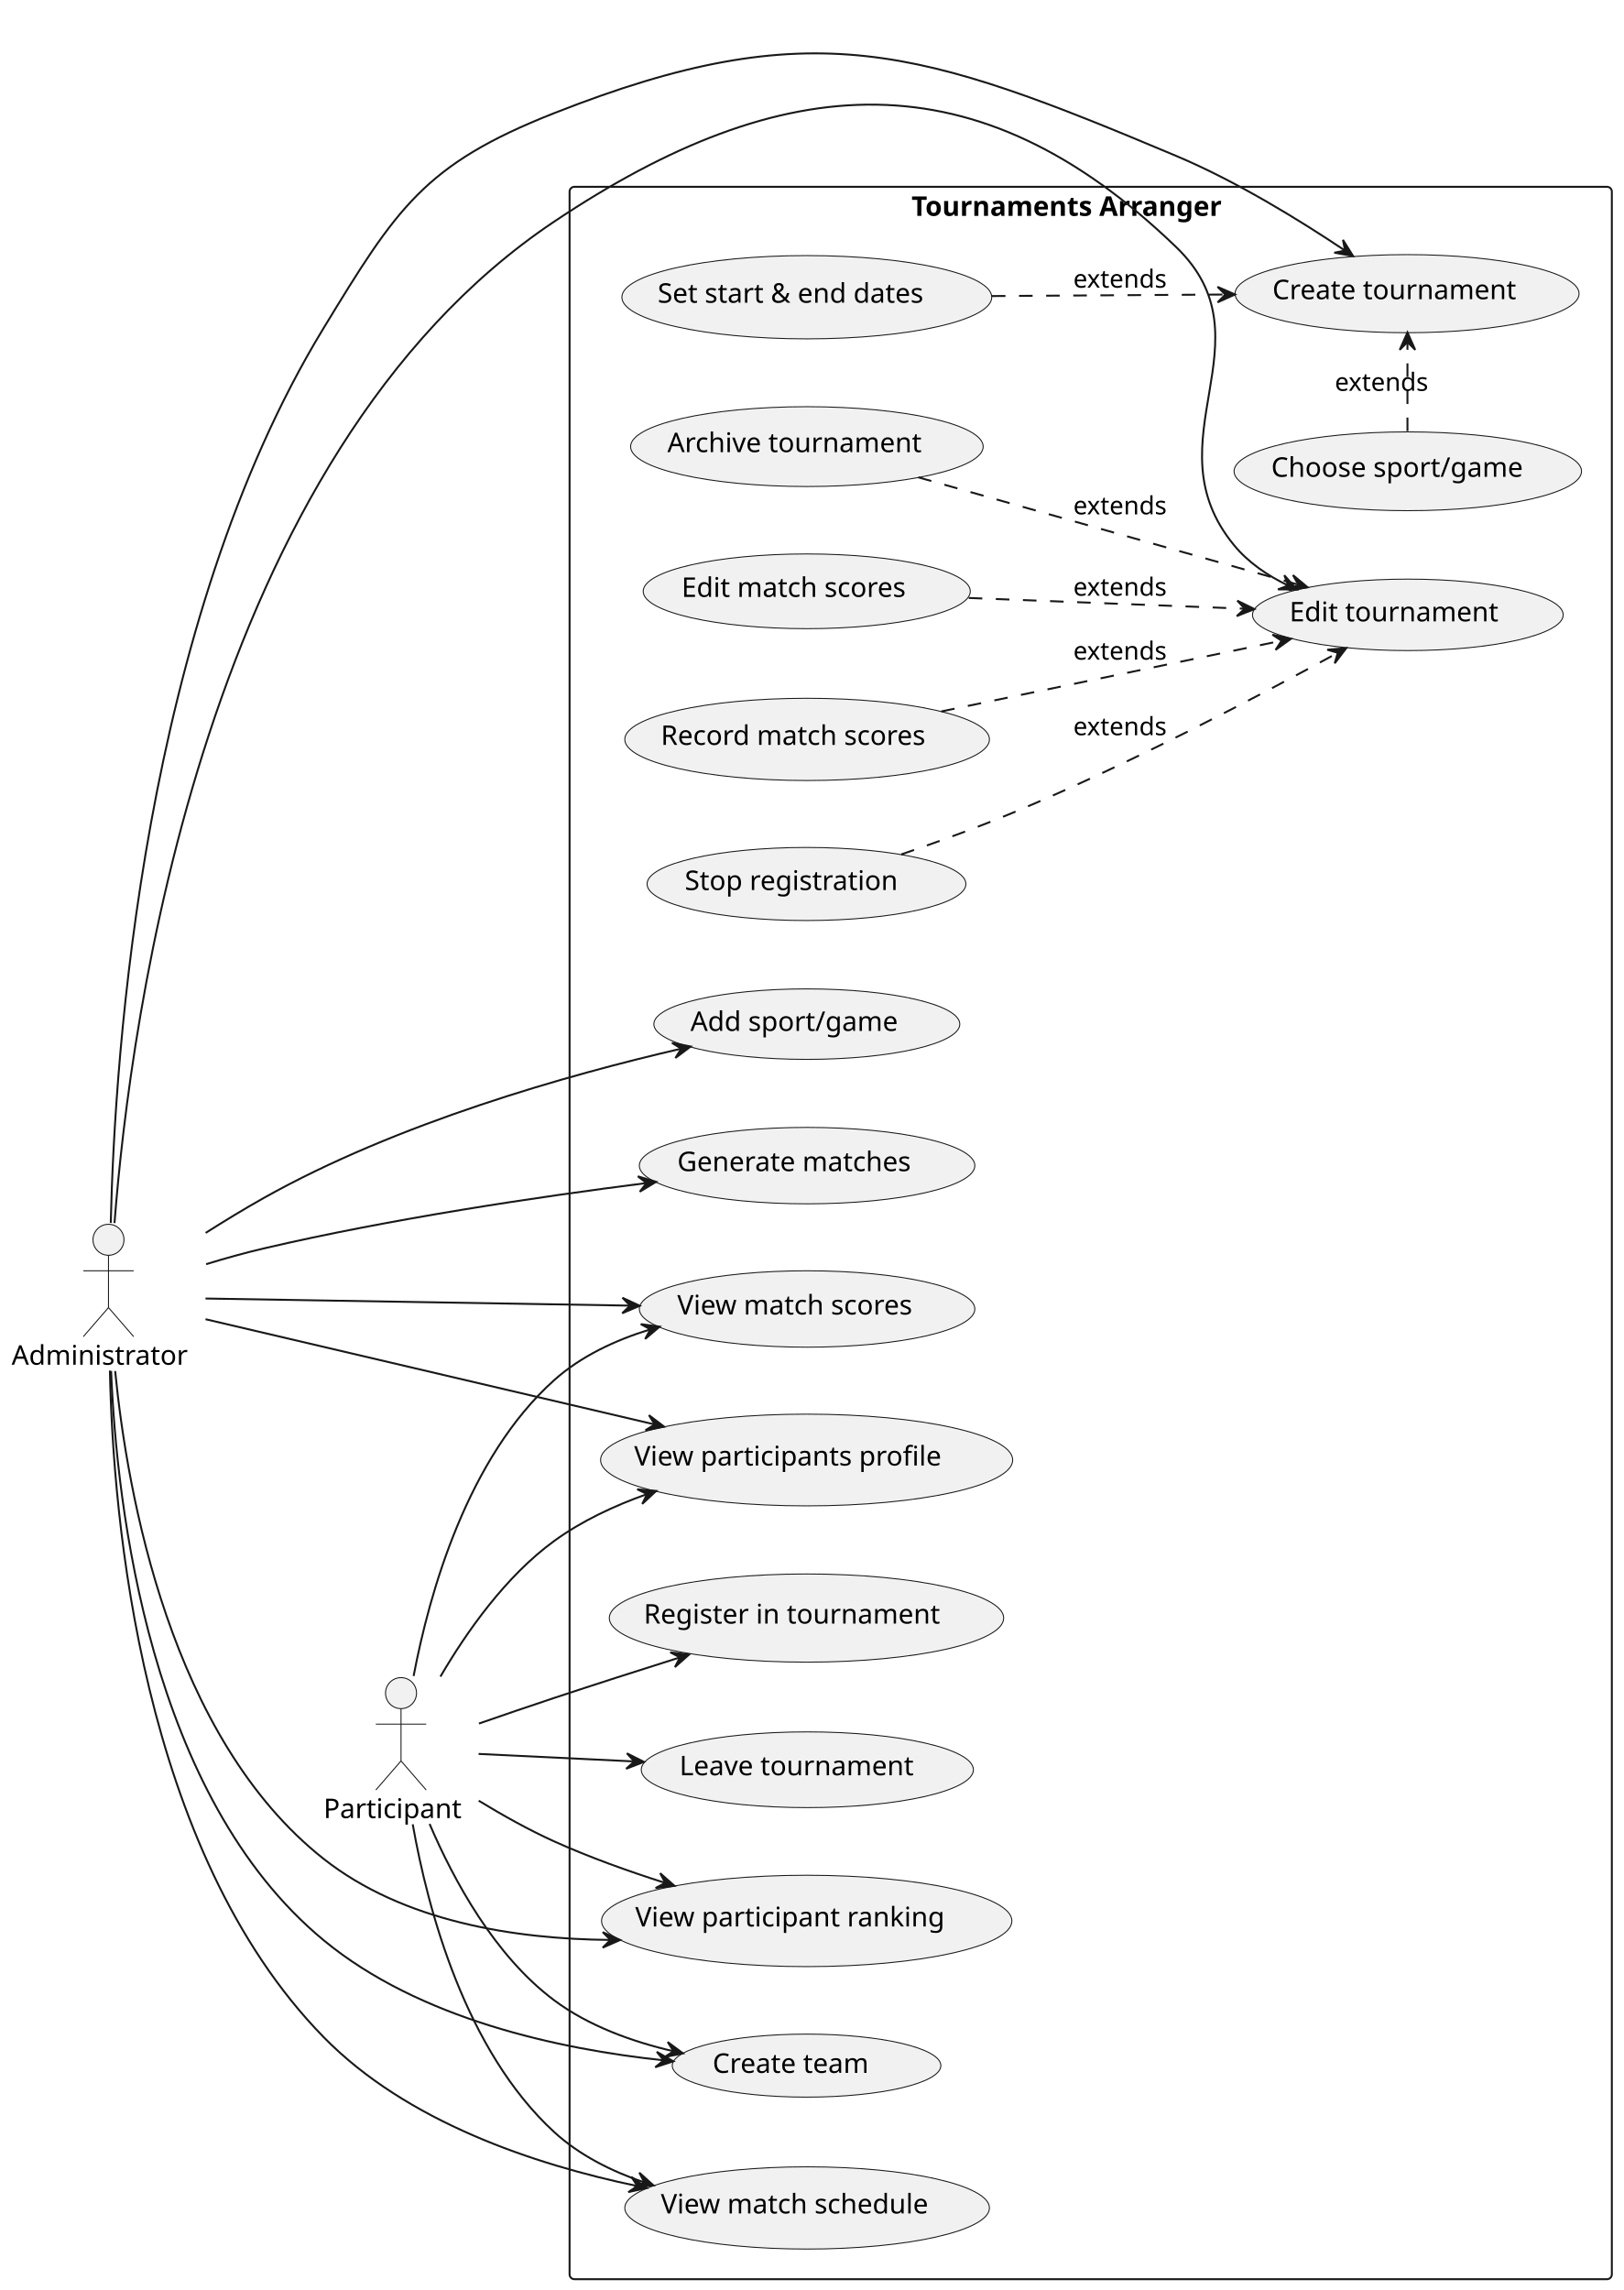
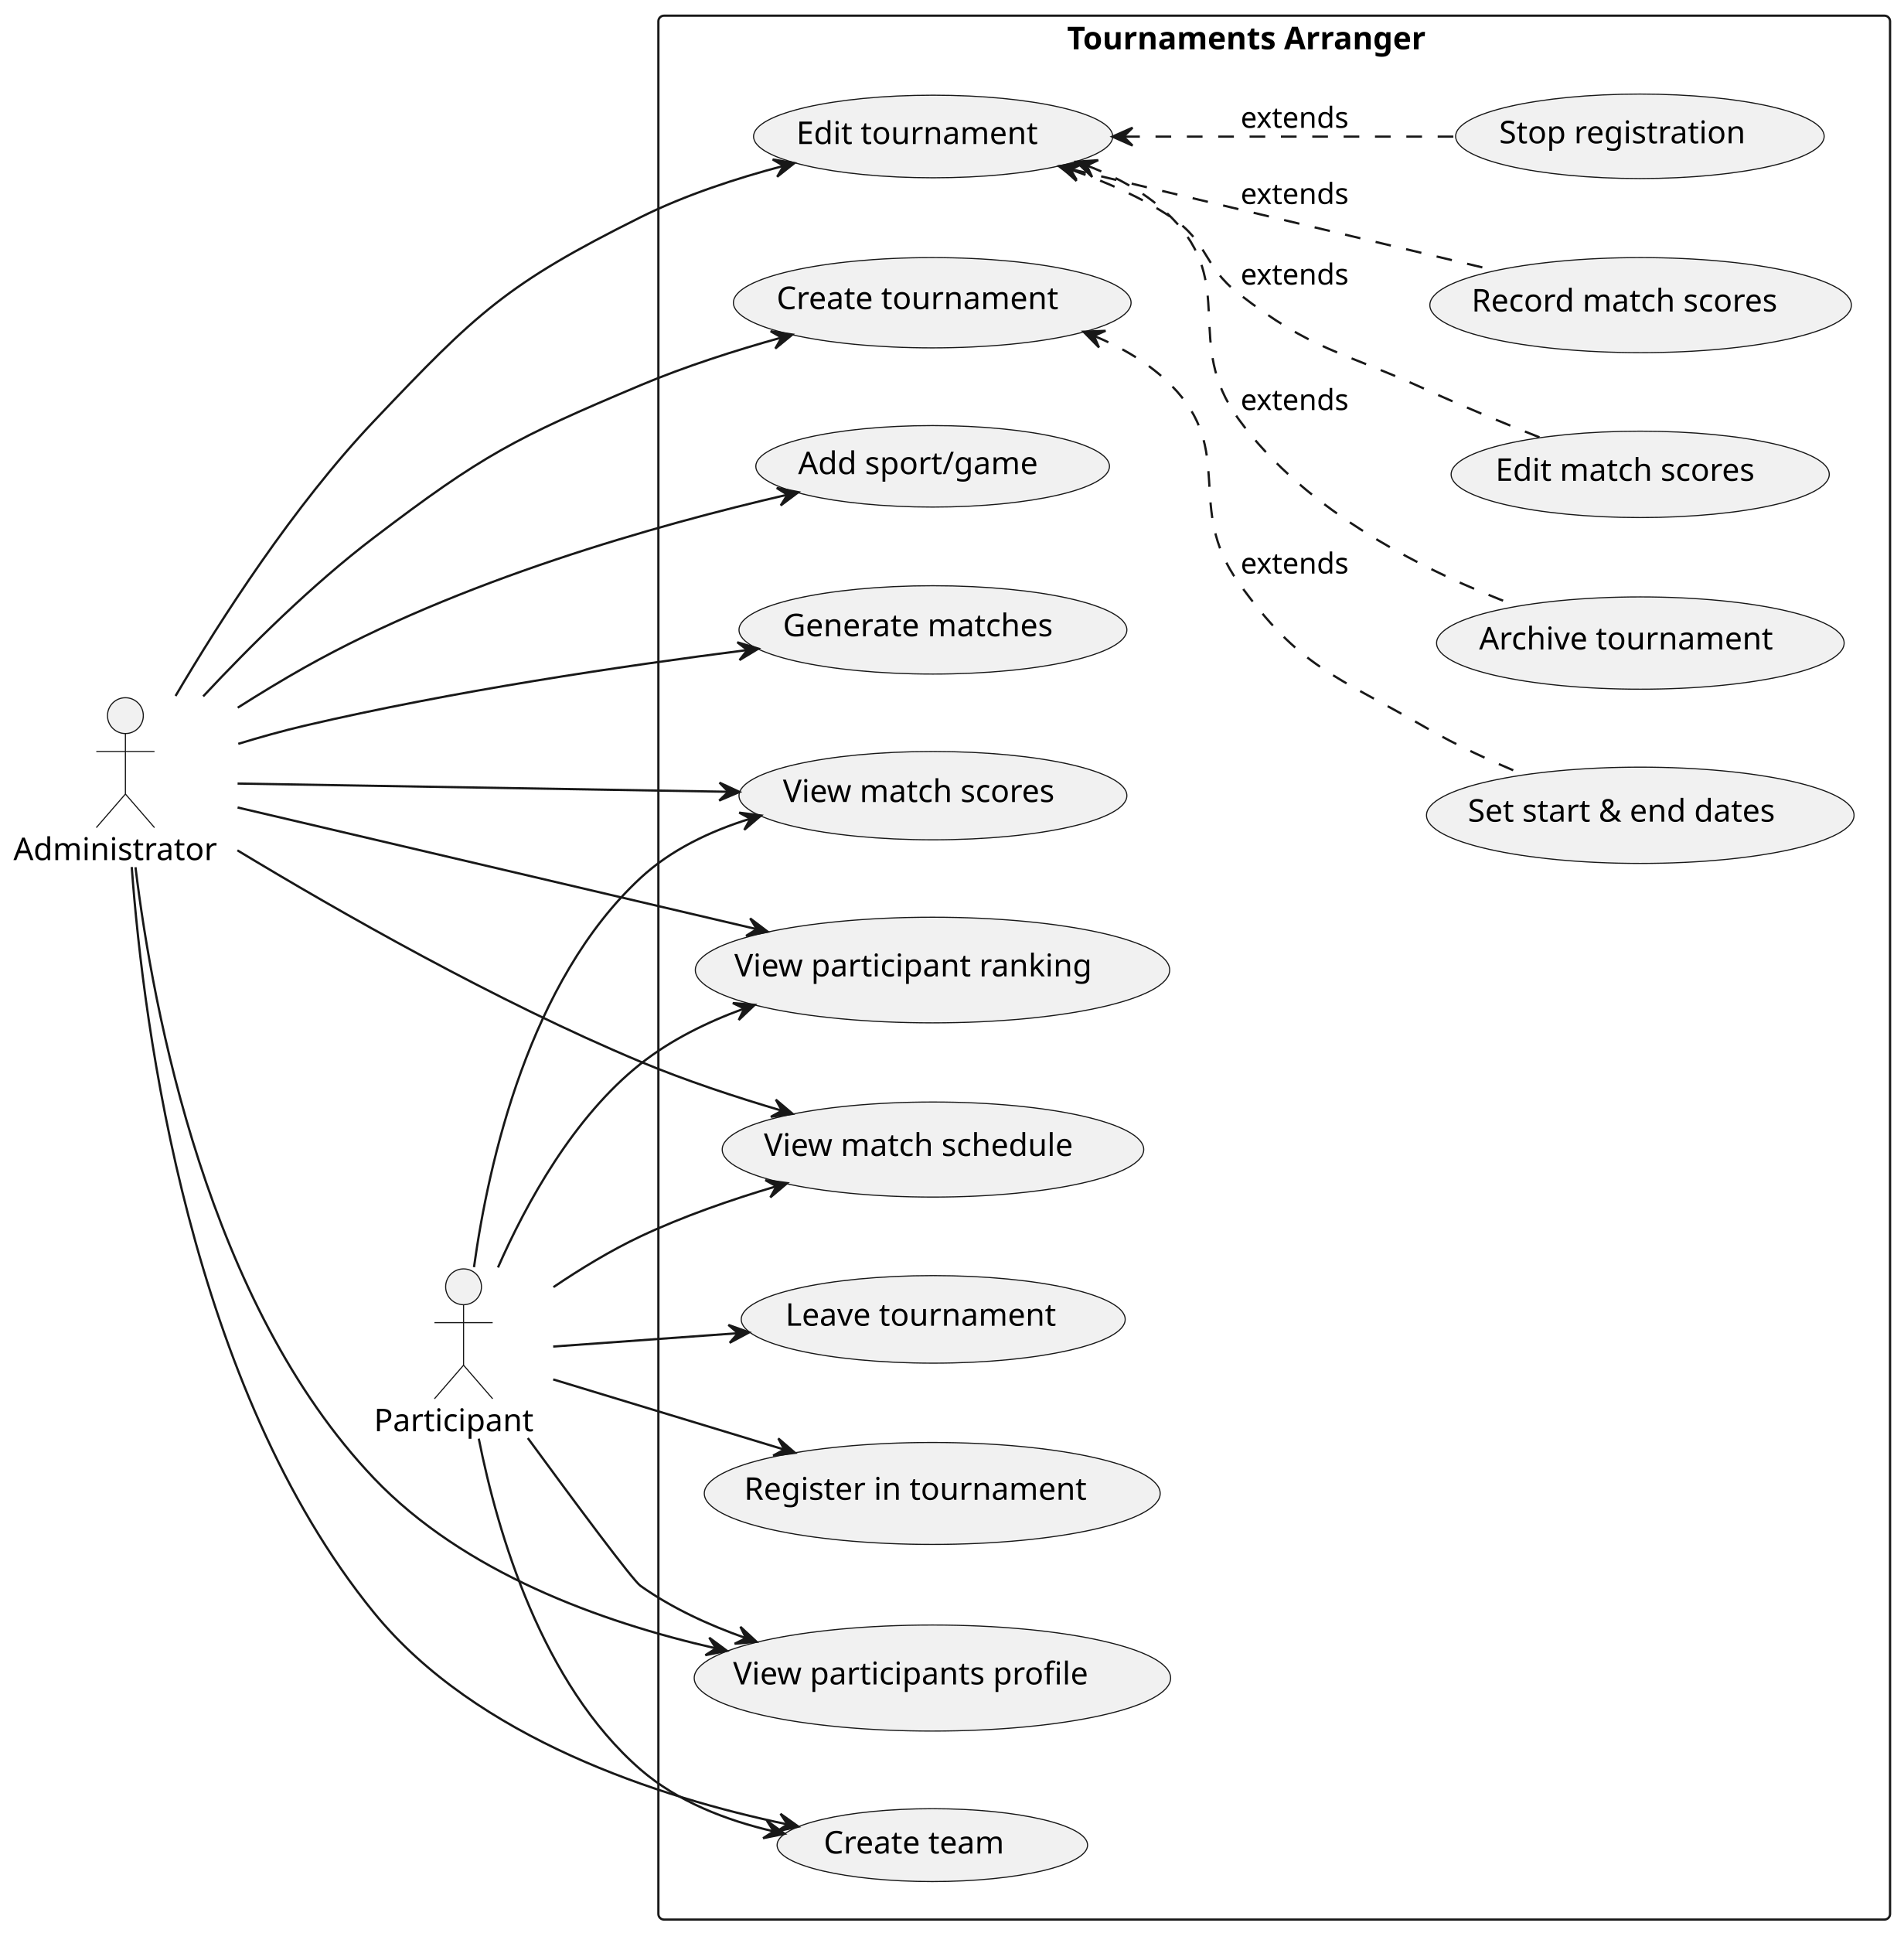
- <svg xmlns="http://www.w3.org/2000/svg" contentStyleType="text/css" height="1182px" preserveAspectRatio="none" style="width:838px;height:1182px;background:#FFFFFF;" version="1.1" viewBox="0 0 838 1182" width="838px" zoomAndPan="magnify">
+ <svg xmlns="http://www.w3.org/2000/svg" contentStyleType="text/css" height="863px" preserveAspectRatio="none" style="width:850px;height:863px;background:#FFFFFF;" version="1.1" viewBox="0 0 850 863" width="850px" zoomAndPan="magnify">
  <defs />
  <g>
    <g id="cluster_Tournaments Arranger">
-       <rect fill="none" height="1080" rx="2.5" ry="2.5" style="stroke:#181818;stroke-width:1.0;" width="538" x="294" y="96.42" />
-       <text fill="#000000" font-family="sans-serif" font-size="14" font-weight="bold" lengthAdjust="spacing" textLength="185" x="470.5" y="111.415">Tournaments Arranger</text>
+       <rect fill="none" height="850" rx="2.5" ry="2.5" style="stroke:#181818;stroke-width:1.0;" width="550" x="294" y="7" />
+       <text fill="#000000" font-family="sans-serif" font-size="14" font-weight="bold" lengthAdjust="spacing" textLength="185" x="476.5" y="21.995">Tournaments Arranger</text>
    </g>
    <g id="elem_create_tournaments">
-       <ellipse cx="726.292" cy="151.578" fill="#F1F1F1" rx="88.791" ry="20.158" style="stroke:#181818;stroke-width:0.5;" />
-       <text fill="#000000" font-family="sans-serif" font-size="14" lengthAdjust="spacing" textLength="139" x="656.792" y="154.425">Create tournament</text>
-     </g>
-     <g id="elem_choose_tournament_type">
-       <ellipse cx="726.673" cy="243.255" fill="#F1F1F1" rx="89.673" ry="20.335" style="stroke:#181818;stroke-width:0.5;" />
-       <text fill="#000000" font-family="sans-serif" font-size="14" lengthAdjust="spacing" textLength="141" x="656.173" y="246.101">Choose sport/game</text>
+       <ellipse cx="416.291" cy="135.158" fill="#F1F1F1" rx="88.791" ry="20.158" style="stroke:#181818;stroke-width:0.5;" />
+       <text fill="#000000" font-family="sans-serif" font-size="14" lengthAdjust="spacing" textLength="139" x="346.791" y="138.005">Create tournament</text>
    </g>
    <g id="elem_set_dates">
-       <ellipse cx="416.46" cy="153.412" fill="#F1F1F1" rx="95.46" ry="21.492" style="stroke:#181818;stroke-width:0.5;" />
-       <text fill="#000000" font-family="sans-serif" font-size="14" lengthAdjust="spacing" textLength="154" x="339.46" y="156.259">Set start &amp; end dates</text>
+       <ellipse cx="732.46" cy="363.992" fill="#F1F1F1" rx="95.46" ry="21.492" style="stroke:#181818;stroke-width:0.5;" />
+       <text fill="#000000" font-family="sans-serif" font-size="14" lengthAdjust="spacing" textLength="154" x="655.46" y="366.839">Set start &amp; end dates</text>
    </g>
    <g id="elem_edit_tournament_data">
-       <ellipse cx="726.696" cy="317.359" fill="#F1F1F1" rx="80.196" ry="18.439" style="stroke:#181818;stroke-width:0.5;" />
-       <text fill="#000000" font-family="sans-serif" font-size="14" lengthAdjust="spacing" textLength="119" x="665.604" y="320.718">Edit tournament</text>
+       <ellipse cx="416.696" cy="60.939" fill="#F1F1F1" rx="80.196" ry="18.439" style="stroke:#181818;stroke-width:0.5;" />
+       <text fill="#000000" font-family="sans-serif" font-size="14" lengthAdjust="spacing" textLength="119" x="355.604" y="64.298">Edit tournament</text>
    </g>
    <g id="elem_edit_match_scores">
-       <ellipse cx="416.426" cy="305.205" fill="#F1F1F1" rx="84.426" ry="19.285" style="stroke:#181818;stroke-width:0.5;" />
-       <text fill="#000000" font-family="sans-serif" font-size="14" lengthAdjust="spacing" textLength="129" x="351.805" y="308.094">Edit match scores</text>
+       <ellipse cx="732.426" cy="211.785" fill="#F1F1F1" rx="84.426" ry="19.285" style="stroke:#181818;stroke-width:0.5;" />
+       <text fill="#000000" font-family="sans-serif" font-size="14" lengthAdjust="spacing" textLength="129" x="667.805" y="214.674">Edit match scores</text>
    </g>
    <g id="elem_record_match_scores">
-       <ellipse cx="416.616" cy="381.643" fill="#F1F1F1" rx="94.116" ry="21.223" style="stroke:#181818;stroke-width:0.5;" />
-       <text fill="#000000" font-family="sans-serif" font-size="14" lengthAdjust="spacing" textLength="151" x="341.116" y="384.49">Record match scores</text>
+       <ellipse cx="732.616" cy="136.223" fill="#F1F1F1" rx="94.116" ry="21.223" style="stroke:#181818;stroke-width:0.5;" />
+       <text fill="#000000" font-family="sans-serif" font-size="14" lengthAdjust="spacing" textLength="151" x="657.116" y="139.07">Record match scores</text>
    </g>
    <g id="elem_stop_registration">
-       <ellipse cx="416.288" cy="456.278" fill="#F1F1F1" rx="82.288" ry="18.858" style="stroke:#181818;stroke-width:0.5;" />
-       <text fill="#000000" font-family="sans-serif" font-size="14" lengthAdjust="spacing" textLength="124" x="353.45" y="459.404">Stop registration</text>
+       <ellipse cx="732.288" cy="60.858" fill="#F1F1F1" rx="82.288" ry="18.858" style="stroke:#181818;stroke-width:0.5;" />
+       <text fill="#000000" font-family="sans-serif" font-size="14" lengthAdjust="spacing" textLength="124" x="669.451" y="63.984">Stop registration</text>
    </g>
    <g id="elem_archive_tournament">
-       <ellipse cx="416.5" cy="230.52" fill="#F1F1F1" rx="91" ry="20.6" style="stroke:#181818;stroke-width:0.5;" />
-       <text fill="#000000" font-family="sans-serif" font-size="14" lengthAdjust="spacing" textLength="144" x="344.5" y="233.367">Archive tournament</text>
+       <ellipse cx="732.5" cy="287.1" fill="#F1F1F1" rx="91" ry="20.6" style="stroke:#181818;stroke-width:0.5;" />
+       <text fill="#000000" font-family="sans-serif" font-size="14" lengthAdjust="spacing" textLength="144" x="660.5" y="289.947">Archive tournament</text>
    </g>
    <g id="elem_view_match_scores">
-       <ellipse cx="416.6" cy="675.64" fill="#F1F1F1" rx="86.6" ry="19.72" style="stroke:#181818;stroke-width:0.5;" />
-       <text fill="#000000" font-family="sans-serif" font-size="14" lengthAdjust="spacing" textLength="134" x="349.6" y="678.487">View match scores</text>
+       <ellipse cx="416.6" cy="355.22" fill="#F1F1F1" rx="86.6" ry="19.72" style="stroke:#181818;stroke-width:0.5;" />
+       <text fill="#000000" font-family="sans-serif" font-size="14" lengthAdjust="spacing" textLength="134" x="349.6" y="358.067">View match scores</text>
    </g>
    <g id="elem_view_participant_ranking">
-       <ellipse cx="416.409" cy="991.502" fill="#F1F1F1" rx="105.909" ry="23.582" style="stroke:#181818;stroke-width:0.5;" />
-       <text fill="#000000" font-family="sans-serif" font-size="14" lengthAdjust="spacing" textLength="177" x="327.909" y="994.348">View participant ranking</text>
+       <ellipse cx="416.409" cy="433.082" fill="#F1F1F1" rx="105.909" ry="23.582" style="stroke:#181818;stroke-width:0.5;" />
+       <text fill="#000000" font-family="sans-serif" font-size="14" lengthAdjust="spacing" textLength="177" x="327.909" y="435.928">View participant ranking</text>
    </g>
    <g id="elem_view_match_schedule">
-       <ellipse cx="416.616" cy="1139.643" fill="#F1F1F1" rx="94.116" ry="21.223" style="stroke:#181818;stroke-width:0.5;" />
-       <text fill="#000000" font-family="sans-serif" font-size="14" lengthAdjust="spacing" textLength="151" x="341.116" y="1142.49">View match schedule</text>
+       <ellipse cx="416.616" cy="513.223" fill="#F1F1F1" rx="94.116" ry="21.223" style="stroke:#181818;stroke-width:0.5;" />
+       <text fill="#000000" font-family="sans-serif" font-size="14" lengthAdjust="spacing" textLength="151" x="341.116" y="516.07">View match schedule</text>
    </g>
    <g id="elem_add_sport_game">
-       <ellipse cx="416.465" cy="528.613" fill="#F1F1F1" rx="78.965" ry="18.193" style="stroke:#181818;stroke-width:0.5;" />
-       <text fill="#000000" font-family="sans-serif" font-size="14" lengthAdjust="spacing" textLength="116" x="356.4" y="532.109">Add sport/game</text>
+       <ellipse cx="416.465" cy="208.193" fill="#F1F1F1" rx="78.965" ry="18.193" style="stroke:#181818;stroke-width:0.5;" />
+       <text fill="#000000" font-family="sans-serif" font-size="14" lengthAdjust="spacing" textLength="116" x="356.4" y="211.689">Add sport/game</text>
    </g>
    <g id="elem_view_participant_profile">
-       <ellipse cx="416.368" cy="753.594" fill="#F1F1F1" rx="106.368" ry="23.674" style="stroke:#181818;stroke-width:0.5;" />
-       <text fill="#000000" font-family="sans-serif" font-size="14" lengthAdjust="spacing" textLength="178" x="327.368" y="756.44">View participants profile</text>
+       <ellipse cx="416.368" cy="749.174" fill="#F1F1F1" rx="106.368" ry="23.674" style="stroke:#181818;stroke-width:0.5;" />
+       <text fill="#000000" font-family="sans-serif" font-size="14" lengthAdjust="spacing" textLength="178" x="327.368" y="752.02">View participants profile</text>
    </g>
    <g id="elem_create_team">
-       <ellipse cx="416.329" cy="1066.186" fill="#F1F1F1" rx="69.329" ry="16.266" style="stroke:#181818;stroke-width:0.5;" />
-       <text fill="#000000" font-family="sans-serif" font-size="14" lengthAdjust="spacing" textLength="91" x="367.829" y="1069.933">Create team</text>
+       <ellipse cx="416.329" cy="823.766" fill="#F1F1F1" rx="69.329" ry="16.266" style="stroke:#181818;stroke-width:0.5;" />
+       <text fill="#000000" font-family="sans-serif" font-size="14" lengthAdjust="spacing" textLength="91" x="367.829" y="827.513">Create team</text>
    </g>
    <g id="elem_generate_matches">
-       <ellipse cx="416.6" cy="601.64" fill="#F1F1F1" rx="86.6" ry="19.72" style="stroke:#181818;stroke-width:0.5;" />
-       <text fill="#000000" font-family="sans-serif" font-size="14" lengthAdjust="spacing" textLength="134" x="349.6" y="604.487">Generate matches</text>
+       <ellipse cx="416.6" cy="281.22" fill="#F1F1F1" rx="86.6" ry="19.72" style="stroke:#181818;stroke-width:0.5;" />
+       <text fill="#000000" font-family="sans-serif" font-size="14" lengthAdjust="spacing" textLength="134" x="349.6" y="284.067">Generate matches</text>
    </g>
    <g id="elem_leave_tournament">
-       <ellipse cx="416.728" cy="913.466" fill="#F1F1F1" rx="85.728" ry="19.546" style="stroke:#181818;stroke-width:0.5;" />
-       <text fill="#000000" font-family="sans-serif" font-size="14" lengthAdjust="spacing" textLength="132" x="350.728" y="916.312">Leave tournament</text>
+       <ellipse cx="416.728" cy="589.046" fill="#F1F1F1" rx="85.728" ry="19.546" style="stroke:#181818;stroke-width:0.5;" />
+       <text fill="#000000" font-family="sans-serif" font-size="14" lengthAdjust="spacing" textLength="132" x="350.728" y="591.892">Leave tournament</text>
    </g>
    <g id="elem_register_in_tournament">
-       <ellipse cx="416.292" cy="835.178" fill="#F1F1F1" rx="101.792" ry="22.759" style="stroke:#181818;stroke-width:0.5;" />
-       <text fill="#000000" font-family="sans-serif" font-size="14" lengthAdjust="spacing" textLength="168" x="332.292" y="838.025">Register in tournament</text>
+       <ellipse cx="416.292" cy="666.759" fill="#F1F1F1" rx="101.792" ry="22.759" style="stroke:#181818;stroke-width:0.5;" />
+       <text fill="#000000" font-family="sans-serif" font-size="14" lengthAdjust="spacing" textLength="168" x="332.292" y="669.605">Register in tournament</text>
    </g>
    <g id="elem_admin">
-       <ellipse cx="56" cy="639.92" fill="#F1F1F1" rx="8" ry="8" style="stroke:#181818;stroke-width:0.5;" />
-       <path d="M56,647.92 L56,674.92 M43,655.92 L69,655.92 M56,674.92 L43,689.92 M56,674.92 L69,689.92 " fill="none" style="stroke:#181818;stroke-width:0.5;" />
-       <text fill="#000000" font-family="sans-serif" font-size="14" lengthAdjust="spacing" textLength="100" x="6" y="704.415">Administrator</text>
+       <ellipse cx="56" cy="319.5" fill="#F1F1F1" rx="8" ry="8" style="stroke:#181818;stroke-width:0.5;" />
+       <path d="M56,327.5 L56,354.5 M43,335.5 L69,335.5 M56,354.5 L43,369.5 M56,354.5 L69,369.5 " fill="none" style="stroke:#181818;stroke-width:0.5;" />
+       <text fill="#000000" font-family="sans-serif" font-size="14" lengthAdjust="spacing" textLength="100" x="6" y="383.995">Administrator</text>
    </g>
    <g id="elem_particip">
-       <ellipse cx="207" cy="873.92" fill="#F1F1F1" rx="8" ry="8" style="stroke:#181818;stroke-width:0.5;" />
-       <path d="M207,881.92 L207,908.92 M194,889.92 L220,889.92 M207,908.92 L194,923.92 M207,908.92 L220,923.92 " fill="none" style="stroke:#181818;stroke-width:0.5;" />
-       <text fill="#000000" font-family="sans-serif" font-size="14" lengthAdjust="spacing" textLength="80" x="167" y="938.415">Participant</text>
+       <ellipse cx="207" cy="574.5" fill="#F1F1F1" rx="8" ry="8" style="stroke:#181818;stroke-width:0.5;" />
+       <path d="M207,582.5 L207,609.5 M194,590.5 L220,590.5 M207,609.5 L194,624.5 M207,609.5 L220,624.5 " fill="none" style="stroke:#181818;stroke-width:0.5;" />
+       <text fill="#000000" font-family="sans-serif" font-size="14" lengthAdjust="spacing" textLength="80" x="167" y="638.995">Participant</text>
    </g>
-     <g id="link_choose_tournament_type_create_tournaments">
-       <path d="M726.5,222.544 C726.5,208.945 726.5,191.12 726.5,176.72 " fill="none" id="choose_tournament_type-to-create_tournaments" style="stroke:#181818;stroke-width:1.0;stroke-dasharray:7.0,7.0;" />
-       <polygon fill="#181818" points="726.5,171.58,722.5,180.58,726.5,176.58,730.5,180.58,726.5,171.58" style="stroke:#181818;stroke-width:1.0;" />
-       <text fill="#000000" font-family="sans-serif" font-size="13" lengthAdjust="spacing" textLength="52" x="689" y="201.737">extends</text>
+     <g id="link_create_tournaments_set_dates">
+       <path d="M488.548,149.952 C501.243,155.229 513.447,162.363 523,172 C552.09,201.346 528.978,226.379 553,260 C580.443,298.409 596.152,301.341 637,325 C650.515,332.828 665.905,339.883 680.284,345.771 " fill="none" id="create_tournaments-backto-set_dates" style="stroke:#181818;stroke-width:1.0;stroke-dasharray:7.0,7.0;" />
+       <polygon fill="#181818" points="483.853,148.09,490.745,155.125,488.501,149.933,493.694,147.688,483.853,148.09" style="stroke:#181818;stroke-width:1.0;" />
+       <text fill="#000000" font-family="sans-serif" font-size="13" lengthAdjust="spacing" textLength="52" x="554" y="256.067">extends</text>
    </g>
-     <g id="link_set_dates_create_tournaments">
-       <path d="M512.003,152.81 C550.25,152.56 594.283,152.27 632.387,152.02 " fill="none" id="set_dates-to-create_tournaments" style="stroke:#181818;stroke-width:1.0;stroke-dasharray:7.0,7.0;" />
-       <polygon fill="#181818" points="637.483,151.99,628.457,148.049,632.483,152.023,628.51,156.049,637.483,151.99" style="stroke:#181818;stroke-width:1.0;" />
-       <text fill="#000000" font-family="sans-serif" font-size="13" lengthAdjust="spacing" textLength="52" x="554" y="148.487">extends</text>
+     <g id="link_edit_tournament_data_edit_match_scores">
+       <path d="M478.159,75.73 C493.535,81.029 509.504,87.997 523,97 C539.764,108.184 537.086,118.637 553,131 C586.121,156.73 598.838,156.603 637,174 C653.412,181.482 671.747,189.034 687.869,195.413 " fill="none" id="edit_tournament_data-backto-edit_match_scores" style="stroke:#181818;stroke-width:1.0;stroke-dasharray:7.0,7.0;" />
+       <polygon fill="#181818" points="473.409,74.139,480.672,80.791,478.15,75.727,483.214,73.205,473.409,74.139" style="stroke:#181818;stroke-width:1.0;" />
+       <text fill="#000000" font-family="sans-serif" font-size="13" lengthAdjust="spacing" textLength="52" x="554" y="127.067">extends</text>
    </g>
-     <g id="link_edit_match_scores_edit_tournament_data">
-       <path d="M500.038,308.636 C544.134,310.354 598.273,312.463 642.446,314.184 " fill="none" id="edit_match_scores-to-edit_tournament_data" style="stroke:#181818;stroke-width:1.0;stroke-dasharray:7.0,7.0;" />
-       <polygon fill="#181818" points="647.508,314.381,638.67,310.034,642.512,314.187,638.359,318.028,647.508,314.381" style="stroke:#181818;stroke-width:1.0;" />
-       <text fill="#000000" font-family="sans-serif" font-size="13" lengthAdjust="spacing" textLength="52" x="554" y="307.487">extends</text>
+     <g id="link_edit_tournament_data_record_match_scores">
+       <path d="M478.105,75.476 C532.574,88.486 612.295,107.528 667.719,120.766 " fill="none" id="edit_tournament_data-backto-record_match_scores" style="stroke:#181818;stroke-width:1.0;stroke-dasharray:7.0,7.0;" />
+       <polygon fill="#181818" points="472.914,74.236,480.739,80.217,477.777,75.397,482.597,72.436,472.914,74.236" style="stroke:#181818;stroke-width:1.0;" />
+       <text fill="#000000" font-family="sans-serif" font-size="13" lengthAdjust="spacing" textLength="52" x="554" y="91.067">extends</text>
    </g>
-     <g id="link_record_match_scores_edit_tournament_data">
-       <path d="M485.855,367.216 C538.306,356.318 610.191,341.38 661.518,330.715 " fill="none" id="record_match_scores-to-edit_tournament_data" style="stroke:#181818;stroke-width:1.0;stroke-dasharray:7.0,7.0;" />
-       <polygon fill="#181818" points="666.419,329.697,656.793,327.611,661.524,330.714,658.421,335.444,666.419,329.697" style="stroke:#181818;stroke-width:1.0;" />
-       <text fill="#000000" font-family="sans-serif" font-size="13" lengthAdjust="spacing" textLength="52" x="554" y="340.487">extends</text>
+     <g id="link_edit_tournament_data_stop_registration">
+       <path d="M501.993,61 C547.888,61 604.376,61 649.826,61 " fill="none" id="edit_tournament_data-backto-stop_registration" style="stroke:#181818;stroke-width:1.0;stroke-dasharray:7.0,7.0;" />
+       <polygon fill="#181818" points="496.735,61,505.735,65,501.735,61,505.735,57,496.735,61" style="stroke:#181818;stroke-width:1.0;" />
+       <text fill="#000000" font-family="sans-serif" font-size="13" lengthAdjust="spacing" textLength="52" x="554" y="57.067">extends</text>
    </g>
-     <g id="link_stop_registration_edit_tournament_data">
-       <path d="M465.213,441.007 C483.47,434.766 504.374,427.201 523,419.42 C583.209,394.269 650.348,358.924 690.198,337.131 " fill="none" id="stop_registration-to-edit_tournament_data" style="stroke:#181818;stroke-width:1.0;stroke-dasharray:7.0,7.0;" />
-       <polygon fill="#181818" points="694.921,334.542,685.106,335.362,690.537,336.946,688.953,342.377,694.921,334.542" style="stroke:#181818;stroke-width:1.0;" />
-       <text fill="#000000" font-family="sans-serif" font-size="13" lengthAdjust="spacing" textLength="52" x="554" y="379.487">extends</text>
-     </g>
-     <g id="link_archive_tournament_edit_tournament_data">
-       <path d="M473.992,246.377 C529.791,262.139 614.604,286.096 670.042,301.755 " fill="none" id="archive_tournament-to-edit_tournament_data" style="stroke:#181818;stroke-width:1.0;stroke-dasharray:7.0,7.0;" />
-       <polygon fill="#181818" points="674.98,303.15,667.407,296.853,670.168,301.79,665.231,304.551,674.98,303.15" style="stroke:#181818;stroke-width:1.0;" />
-       <text fill="#000000" font-family="sans-serif" font-size="13" lengthAdjust="spacing" textLength="52" x="554" y="265.487">extends</text>
+     <g id="link_edit_tournament_data_archive_tournament">
+       <path d="M485.301,73.903 C499.157,79.166 512.648,86.574 523,97 C552.708,126.92 528.216,152.89 553,187 C583.38,228.812 636.888,255.399 677.42,270.56 " fill="none" id="edit_tournament_data-backto-archive_tournament" style="stroke:#181818;stroke-width:1.0;stroke-dasharray:7.0,7.0;" />
+       <polygon fill="#181818" points="480.591,72.198,487.695,79.02,485.293,73.898,490.415,71.497,480.591,72.198" style="stroke:#181818;stroke-width:1.0;" />
+       <text fill="#000000" font-family="sans-serif" font-size="13" lengthAdjust="spacing" textLength="52" x="554" y="183.067">extends</text>
    </g>
    <g id="link_admin_create_tournaments">
-       <path d="M57.174,631.223 C59.233,543.202 74.013,321.964 167,169.42 C204.645,107.66 218.709,84.93 286,58.42 C419.047,6 475.175,25 607,80.42 C638.22,93.55 671.053,113.79 694.221,129.31 " fill="none" id="admin-to-create_tournaments" style="stroke:#181818;stroke-width:1.0;" />
-       <polygon fill="#181818" points="698.432,132.15,693.209,123.8,694.287,129.353,688.734,130.431,698.432,132.15" style="stroke:#181818;stroke-width:1.0;" />
+       <path d="M90.73,310.892 C111.46,288.715 139.283,261.07 167,240 C215.494,203.136 229.863,195.65 286,172 C305.949,163.596 328.405,156.431 348.947,150.709 " fill="none" id="admin-to-create_tournaments" style="stroke:#181818;stroke-width:1.0;" />
+       <polygon fill="#181818" points="353.848,149.36,344.11,147.89,349.027,150.686,346.231,155.603,353.848,149.36" style="stroke:#181818;stroke-width:1.0;" />
    </g>
    <g id="link_admin_edit_tournament_data">
-       <path d="M59.1,631.296 C67.162,526.722 105.597,235.14 286,114.42 C404.666,35.01 504.095,28.44 607,127.42 C657.256,175.76 592.698,227.57 637,281.42 C644.377,290.387 654.336,297.141 664.915,302.223 " fill="none" id="admin-to-edit_tournament_data" style="stroke:#181818;stroke-width:1.0;" />
-       <polygon fill="#181818" points="669.48,304.3,662.943,296.933,664.929,302.23,659.631,304.215,669.48,304.3" style="stroke:#181818;stroke-width:1.0;" />
+       <path d="M78.392,310.709 C98.614,276.412 131.135,225.836 167,188 C212.804,139.679 226.399,126.677 286,97 C305.822,87.13 328.742,79.631 349.74,74.101 " fill="none" id="admin-to-edit_tournament_data" style="stroke:#181818;stroke-width:1.0;" />
+       <polygon fill="#181818" points="354.751,72.808,345.037,71.182,349.909,74.057,347.035,78.929,354.751,72.808" style="stroke:#181818;stroke-width:1.0;" />
    </g>
    <g id="link_admin_generate_matches">
-       <path d="M106.404,652.505 C116.14,649.536 126.334,646.679 136,644.42 C201.781,629.048 277.595,617.778 333.653,610.641 " fill="none" id="admin-to-generate_matches" style="stroke:#181818;stroke-width:1.0;" />
-       <polygon fill="#181818" points="338.674,610.007,329.243,607.168,333.714,610.634,330.247,615.104,338.674,610.007" style="stroke:#181818;stroke-width:1.0;" />
+       <path d="M106.404,332.085 C116.14,329.116 126.334,326.259 136,324 C201.781,308.628 277.595,297.358 333.653,290.221 " fill="none" id="admin-to-generate_matches" style="stroke:#181818;stroke-width:1.0;" />
+       <polygon fill="#181818" points="338.674,289.587,329.243,286.748,333.714,290.214,330.247,294.684,338.674,289.587" style="stroke:#181818;stroke-width:1.0;" />
    </g>
    <g id="link_admin_add_sport_game">
-       <path d="M106.157,636.371 C115.914,630.187 126.18,623.938 136,618.42 C204.947,579.677 292.974,554.839 351.636,541.281 " fill="none" id="admin-to-add_sport_game" style="stroke:#181818;stroke-width:1.0;" />
-       <polygon fill="#181818" points="356.513,540.164,346.847,538.276,351.639,541.281,348.634,546.074,356.513,540.164" style="stroke:#181818;stroke-width:1.0;" />
+       <path d="M106.157,315.951 C115.914,309.767 126.18,303.518 136,298 C204.947,259.257 292.974,234.419 351.636,220.861 " fill="none" id="admin-to-add_sport_game" style="stroke:#181818;stroke-width:1.0;" />
+       <polygon fill="#181818" points="356.513,219.744,346.847,217.856,351.639,220.861,348.634,225.654,356.513,219.744" style="stroke:#181818;stroke-width:1.0;" />
    </g>
    <g id="link_admin_view_match_schedule">
-       <path d="M56.727,707.47 C58.299,783.484 72.788,955.078 167,1051.42 C209.778,1095.166 275.646,1117.22 328.822,1128.309 " fill="none" id="admin-to-view_match_schedule" style="stroke:#181818;stroke-width:1.0;" />
-       <polygon fill="#181818" points="333.927,1129.348,325.907,1123.632,329.028,1128.35,324.31,1131.47,333.927,1129.348" style="stroke:#181818;stroke-width:1.0;" />
+       <path d="M106.003,379.635 C151.396,407.062 221.438,447.001 286,474 C306.054,482.387 328.54,489.808 349.076,495.865 " fill="none" id="admin-to-view_match_schedule" style="stroke:#181818;stroke-width:1.0;" />
+       <polygon fill="#181818" points="353.975,497.295,346.457,490.933,349.175,495.894,344.215,498.612,353.975,497.295" style="stroke:#181818;stroke-width:1.0;" />
    </g>
    <g id="link_particip_view_match_schedule">
-       <path d="M213.042,941.638 C220.894,985.977 240.225,1058.357 286,1100.42 C299.038,1112.4 315.631,1120.707 332.555,1126.464 " fill="none" id="particip-to-view_match_schedule" style="stroke:#181818;stroke-width:1.0;" />
-       <polygon fill="#181818" points="337.334,1128.021,330.015,1121.43,332.58,1126.473,327.538,1129.037,337.334,1128.021" style="stroke:#181818;stroke-width:1.0;" />
+       <path d="M247.142,574.636 C259.175,566.523 272.749,558.242 286,552 C304.994,543.052 326.52,535.596 346.49,529.683 " fill="none" id="particip-to-view_match_schedule" style="stroke:#181818;stroke-width:1.0;" />
+       <polygon fill="#181818" points="351.532,528.213,341.772,526.893,346.732,529.613,344.012,534.573,351.532,528.213" style="stroke:#181818;stroke-width:1.0;" />
    </g>
    <g id="link_admin_view_participant_ranking">
-       <path d="M59.439,707.67 C65.697,771.051 87.958,897.035 167,959.42 C208.181,991.923 265.716,1000.903 315.055,1001.31 " fill="none" id="admin-to-view_participant_ranking" style="stroke:#181818;stroke-width:1.0;" />
-       <polygon fill="#181818" points="320.108,1001.322,311.118,997.299,315.108,1001.309,311.098,1005.299,320.108,1001.322" style="stroke:#181818;stroke-width:1.0;" />
+       <path d="M106.096,360.504 C165.836,374.501 267.422,398.304 337.816,414.798 " fill="none" id="admin-to-view_participant_ranking" style="stroke:#181818;stroke-width:1.0;" />
+       <polygon fill="#181818" points="342.829,415.972,334.978,410.026,337.961,414.832,333.154,417.815,342.829,415.972" style="stroke:#181818;stroke-width:1.0;" />
    </g>
    <g id="link_particip_view_participant_ranking">
-       <path d="M247.1,929.441 C259.244,936.843 272.89,944.495 286,950.42 C304.127,958.612 324.368,965.857 343.362,971.89 " fill="none" id="particip-to-view_participant_ranking" style="stroke:#181818;stroke-width:1.0;" />
-       <polygon fill="#181818" points="348.162,973.397,340.775,966.883,343.392,971.898,338.377,974.516,348.162,973.397" style="stroke:#181818;stroke-width:1.0;" />
+       <path d="M222.373,565.867 C235.043,537.093 256.159,498.656 286,475 C299.428,464.355 315.637,456.371 331.975,450.394 " fill="none" id="particip-to-view_participant_ranking" style="stroke:#181818;stroke-width:1.0;" />
+       <polygon fill="#181818" points="337.046,448.603,327.228,447.827,332.331,450.267,329.891,455.371,337.046,448.603" style="stroke:#181818;stroke-width:1.0;" />
    </g>
    <g id="link_admin_create_team">
-       <path d="M57.351,707.642 C60.242,777.918 77.263,927.235 167,1001.42 C216.361,1042.227 288.548,1057.705 342.415,1063.431 " fill="none" id="admin-to-create_team" style="stroke:#181818;stroke-width:1.0;" />
-       <polygon fill="#181818" points="347.569,1063.955,339.02,1059.065,342.595,1063.449,338.211,1067.024,347.569,1063.955" style="stroke:#181818;stroke-width:1.0;" />
+       <path d="M58.826,387.084 C64.168,459.66 85.098,619.483 167,720 C212.811,776.223 294.303,802.493 351.44,814.468 " fill="none" id="admin-to-create_team" style="stroke:#181818;stroke-width:1.0;" />
+       <polygon fill="#181818" points="356.545,815.513,348.53,809.789,351.647,814.51,346.926,817.627,356.545,815.513" style="stroke:#181818;stroke-width:1.0;" />
    </g>
    <g id="link_particip_create_team">
-       <path d="M221.748,941.435 C234.184,970.537 255.289,1009.466 286,1032.42 C303.754,1045.69 326.249,1053.791 347.49,1058.734 " fill="none" id="particip-to-create_team" style="stroke:#181818;stroke-width:1.0;" />
-       <polygon fill="#181818" points="352.571,1059.863,344.652,1054.007,347.69,1058.779,342.918,1061.816,352.571,1059.863" style="stroke:#181818;stroke-width:1.0;" />
+       <path d="M213.796,642.287 C222.23,684.587 241.986,751.766 286,790 C302.49,804.324 324.322,812.713 345.352,817.595 " fill="none" id="particip-to-create_team" style="stroke:#181818;stroke-width:1.0;" />
+       <polygon fill="#181818" points="350.392,818.703,342.46,812.865,345.509,817.63,340.743,820.678,350.392,818.703" style="stroke:#181818;stroke-width:1.0;" />
    </g>
    <g id="link_admin_view_participant_profile">
-       <path d="M106.096,680.924 C165.836,694.921 267.422,718.724 337.816,735.218 " fill="none" id="admin-to-view_participant_profile" style="stroke:#181818;stroke-width:1.0;" />
-       <polygon fill="#181818" points="342.829,736.392,334.978,730.446,337.961,735.252,333.154,738.235,342.829,736.392" style="stroke:#181818;stroke-width:1.0;" />
+       <path d="M60.502,387.186 C68.351,451.561 92.927,582.255 167,660 C206.963,701.944 268.058,724.166 319.668,735.915 " fill="none" id="admin-to-view_participant_profile" style="stroke:#181818;stroke-width:1.0;" />
+       <polygon fill="#181818" points="324.632,737.02,316.717,731.159,319.752,735.933,314.978,738.967,324.632,737.02" style="stroke:#181818;stroke-width:1.0;" />
    </g>
    <g id="link_particip_view_participant_profile">
-       <path d="M227.343,865.385 C240.902,842.187 261.041,813.598 286,795.42 C300.233,785.054 317.148,777.165 333.98,771.188 " fill="none" id="particip-to-view_participant_profile" style="stroke:#181818;stroke-width:1.0;" />
-       <polygon fill="#181818" points="338.723,769.553,328.911,768.705,333.996,771.183,331.519,776.268,338.723,769.553" style="stroke:#181818;stroke-width:1.0;" />
+       <path d="M235.692,642.043 C256.711,670.736 282.571,705.568 286,708 C299.945,717.892 316.378,725.469 332.772,731.25 " fill="none" id="particip-to-view_participant_profile" style="stroke:#181818;stroke-width:1.0;" />
+       <polygon fill="#181818" points="337.855,732.986,330.631,726.292,333.123,731.37,328.045,733.863,337.855,732.986" style="stroke:#181818;stroke-width:1.0;" />
    </g>
    <g id="link_admin_view_match_scores">
-       <path d="M106.096,670.242 C162.259,671.182 255.406,672.741 324.851,673.903 " fill="none" id="admin-to-view_match_scores" style="stroke:#181818;stroke-width:1.0;" />
-       <polygon fill="#181818" points="330.229,673.993,321.298,669.842,325.23,673.909,321.163,677.841,330.229,673.993" style="stroke:#181818;stroke-width:1.0;" />
+       <path d="M106.096,349.822 C162.259,350.762 255.406,352.321 324.851,353.483 " fill="none" id="admin-to-view_match_scores" style="stroke:#181818;stroke-width:1.0;" />
+       <polygon fill="#181818" points="330.229,353.573,321.298,349.422,325.23,353.489,321.163,357.421,330.229,353.573" style="stroke:#181818;stroke-width:1.0;" />
    </g>
    <g id="link_particip_view_match_scores">
-       <path d="M213.501,865.079 C221.716,821.872 241.321,752.46 286,712.42 C299.847,700.01 317.588,691.74 335.467,686.235 " fill="none" id="particip-to-view_match_scores" style="stroke:#181818;stroke-width:1.0;" />
-       <polygon fill="#181818" points="340.51,684.755,330.748,683.453,335.712,686.164,333.002,691.129,340.51,684.755" style="stroke:#181818;stroke-width:1.0;" />
+       <path d="M211.658,565.741 C218.242,518.283 236.421,438.028 286,392 C299.549,379.422 317.082,371.083 334.845,365.566 " fill="none" id="particip-to-view_match_scores" style="stroke:#181818;stroke-width:1.0;" />
+       <polygon fill="#181818" points="339.858,364.084,330.093,362.802,335.063,365.503,332.363,370.473,339.858,364.084" style="stroke:#181818;stroke-width:1.0;" />
    </g>
    <g id="link_particip_register_in_tournament">
-       <path d="M247.211,889.619 C259.596,885.321 273.349,880.611 286,876.42 C307.035,869.451 330.076,862.074 350.816,855.527 " fill="none" id="particip-to-register_in_tournament" style="stroke:#181818;stroke-width:1.0;" />
-       <polygon fill="#181818" points="355.757,853.969,345.971,852.862,350.989,855.473,348.377,860.491,355.757,853.969" style="stroke:#181818;stroke-width:1.0;" />
+       <path d="M247.029,615.85 C276.01,624.649 316.208,636.854 350.07,647.135 " fill="none" id="particip-to-register_in_tournament" style="stroke:#181818;stroke-width:1.0;" />
+       <polygon fill="#181818" points="355.018,648.637,347.567,642.197,350.233,647.186,345.244,649.852,355.018,648.637" style="stroke:#181818;stroke-width:1.0;" />
    </g>
    <g id="link_particip_leave_tournament">
-       <path d="M247.029,905.301 C269.686,906.393 299.198,907.815 327.179,909.164 " fill="none" id="particip-to-leave_tournament" style="stroke:#181818;stroke-width:1.0;" />
-       <polygon fill="#181818" points="332.384,909.414,323.588,904.984,327.39,909.173,323.201,912.975,332.384,909.414" style="stroke:#181818;stroke-width:1.0;" />
+       <path d="M247.029,601.179 C270.238,599.501 300.642,597.303 329.223,595.237 " fill="none" id="particip-to-leave_tournament" style="stroke:#181818;stroke-width:1.0;" />
+       <polygon fill="#181818" points="334.537,594.853,325.272,591.511,329.55,595.213,325.848,599.491,334.537,594.853" style="stroke:#181818;stroke-width:1.0;" />
    </g>
  </g>
</svg>
